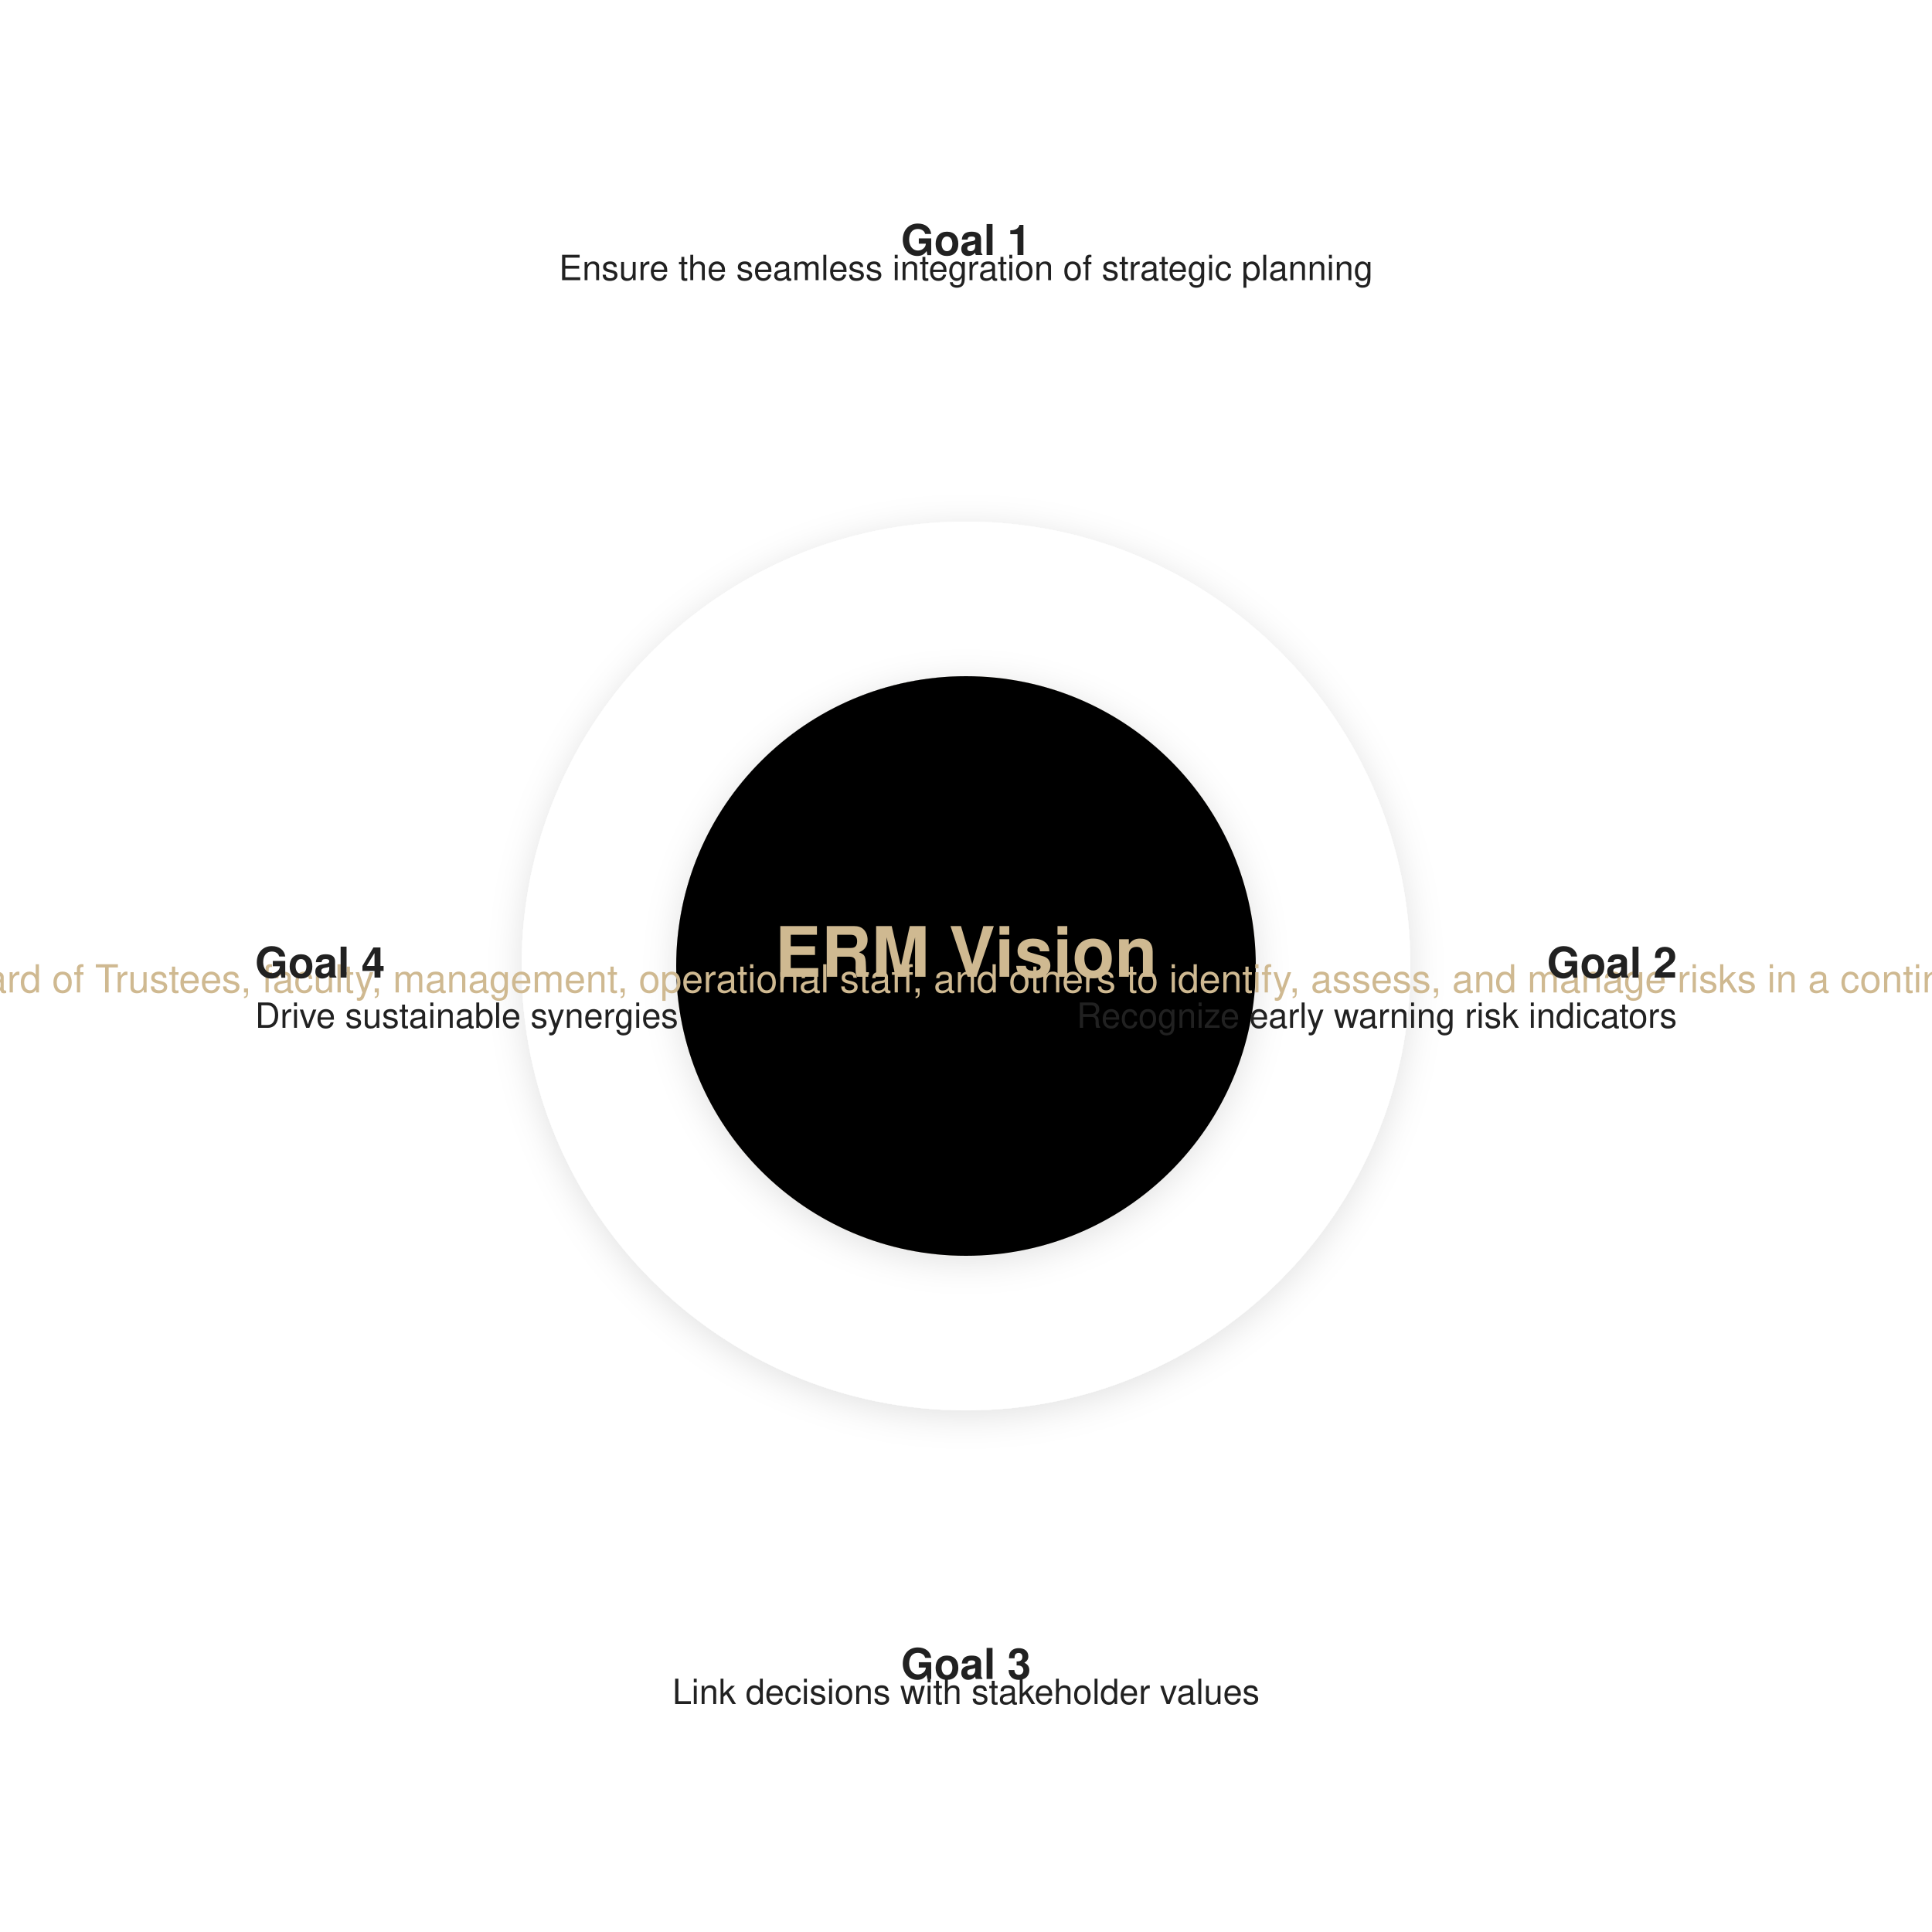
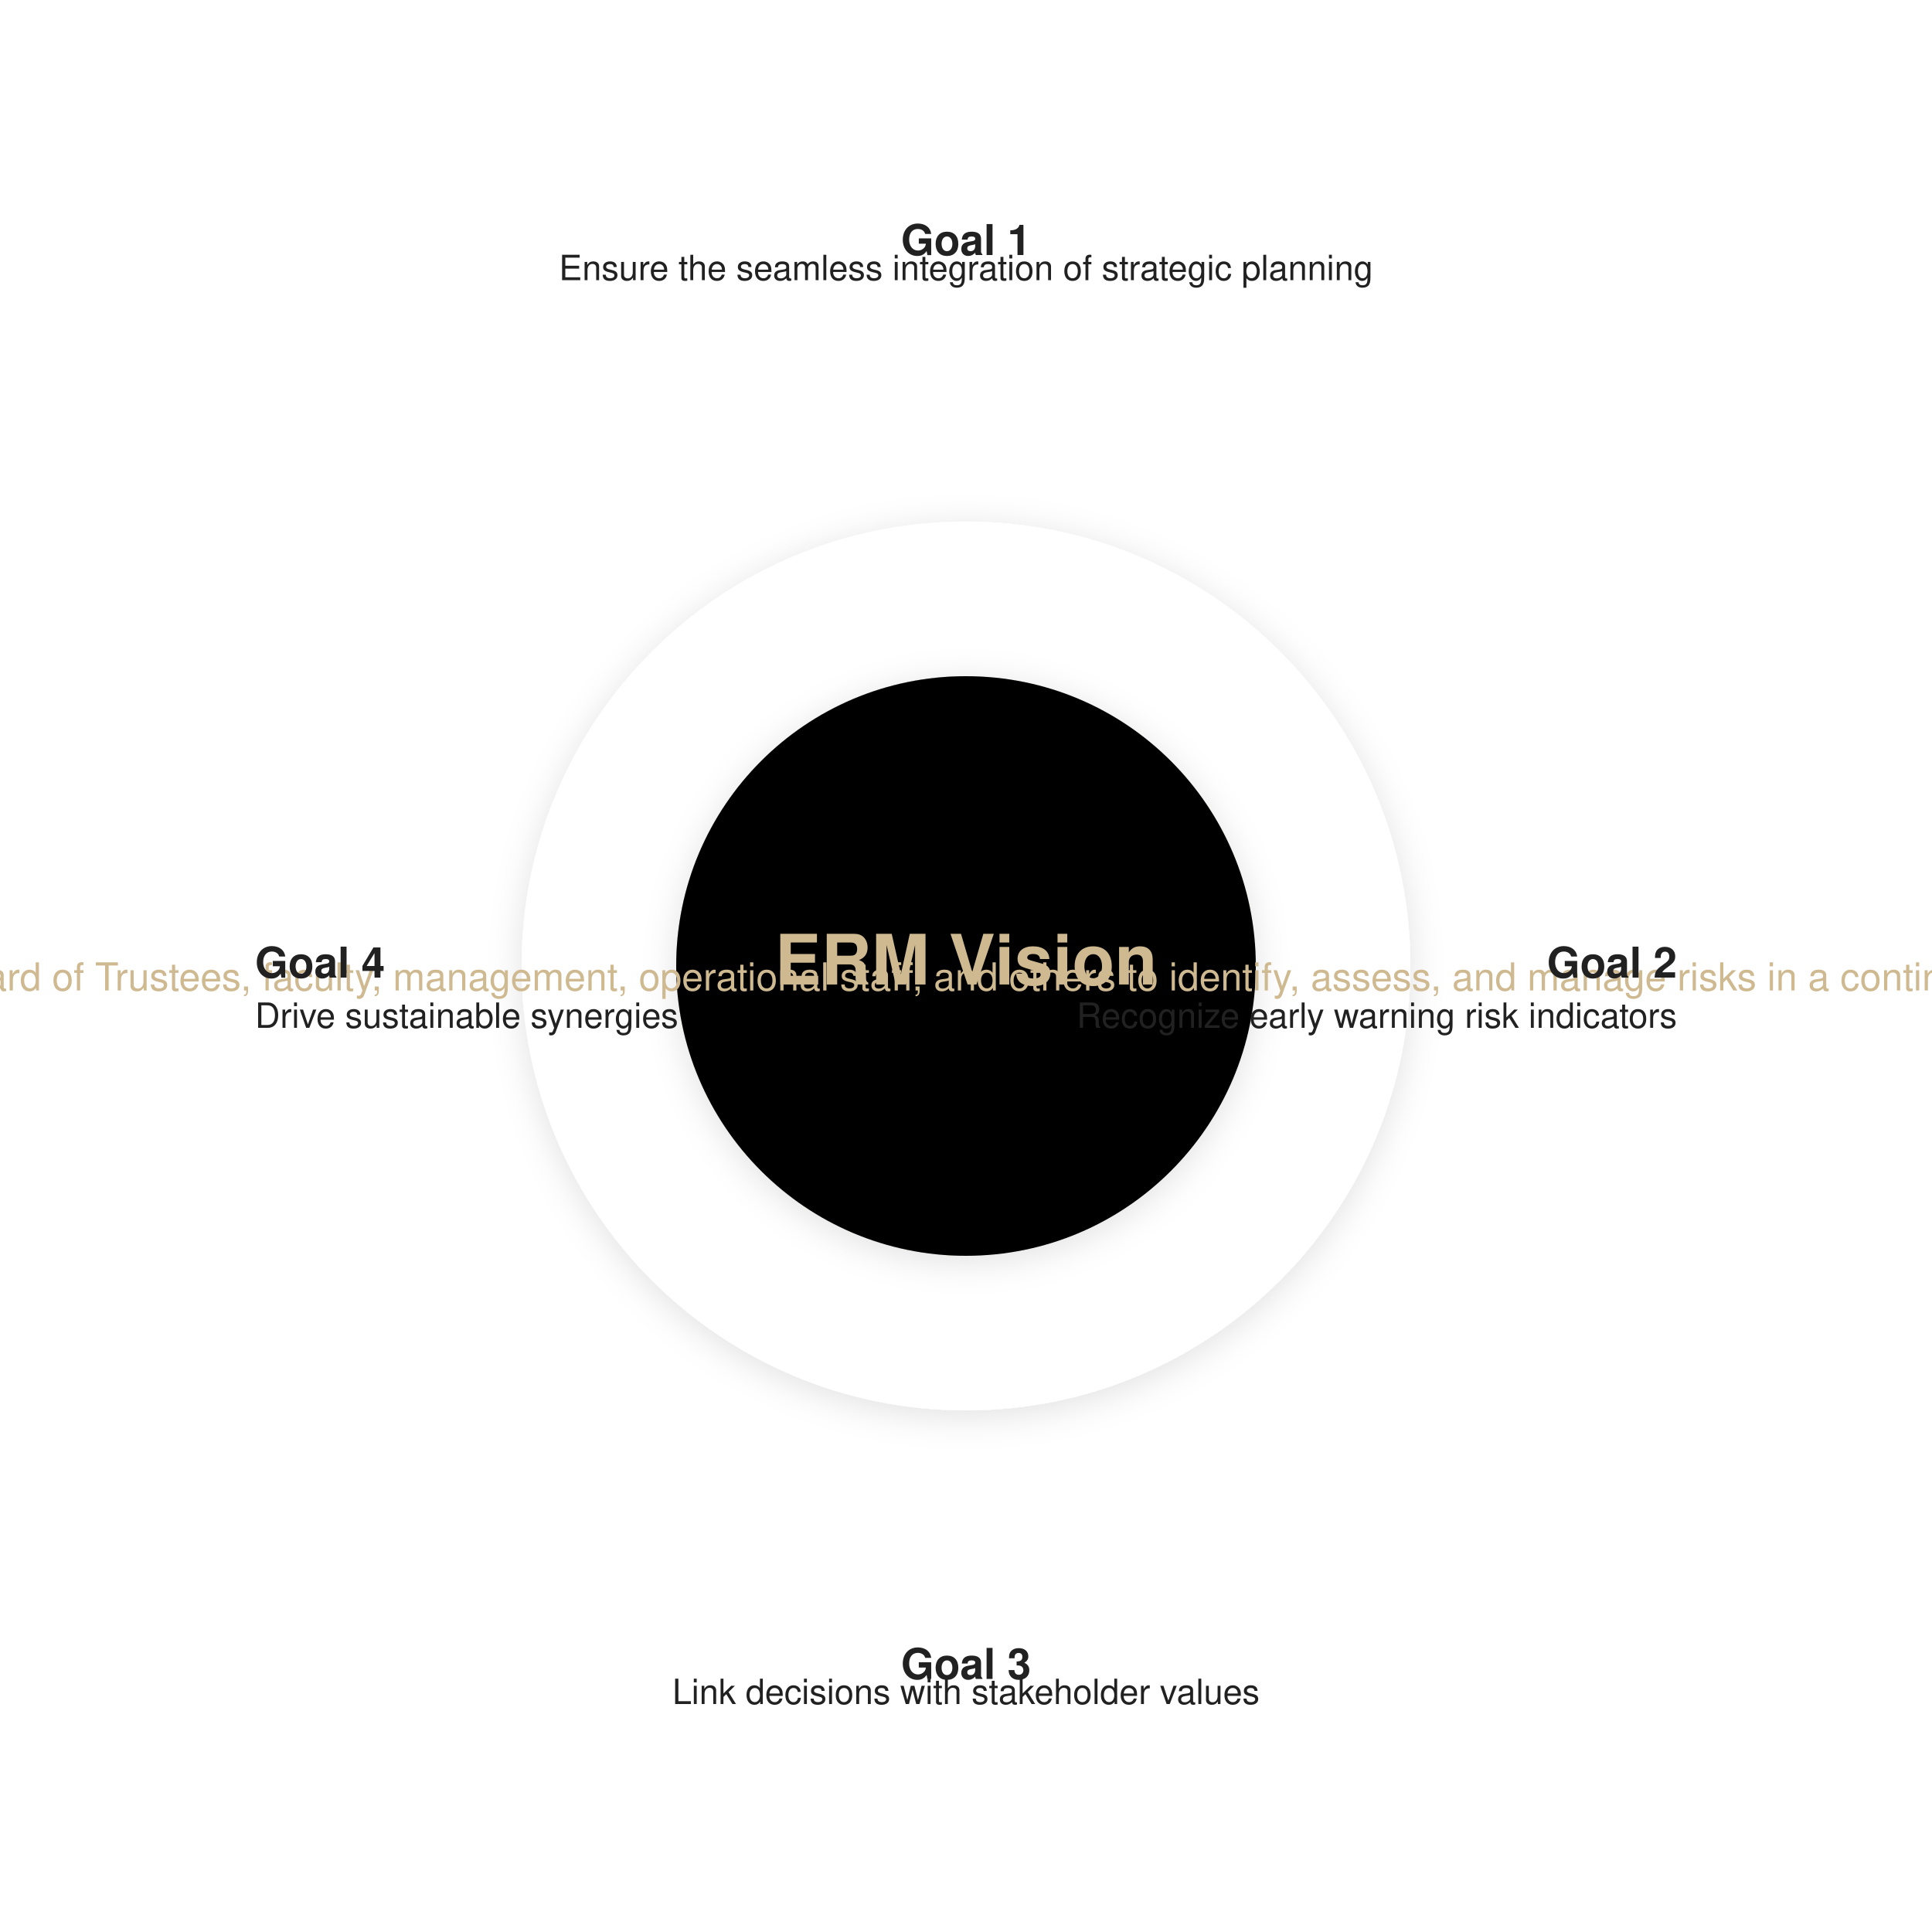
<svg xmlns="http://www.w3.org/2000/svg" viewBox="0 0 1000 1000" role="img" aria-labelledby="title desc">
  <defs>
    <style>
      .text { font-family: 'Acumin Pro', Helvetica, Arial, sans-serif; fill: #212121; }
      .visionTitle { font-weight: 800; font-size: 36px; }
      .visionBody { font-size: 20px; }
      .goalTitle { font-weight: 700; text-transform: uppercase; font-size: 22px; }
      .goalBody { font-size: 18px; }
      .softShadow { filter: drop-shadow(0 6px 18px rgba(0,0,0,0.12)); }
    </style>
    <clipPath id="innerHole">
      <circle cx="500" cy="500" r="300" />
    </clipPath>
  </defs>
  <rect width="100%" height="100%" fill="#ffffff" />
  <g id="scaled-graphic" transform="translate(500,500) scale(0.5) translate(-500,-500)">
    <g class="softShadow">
      <circle cx="500" cy="500" r="460" fill="#ffffff" />
      <g clip-path="url(#innerHole)">
        <path d="M500,500 L500,40 A460,460 0 0 1 860,500 Z" fill="#D7C49E" />
        <path d="M500,500 L860,500 A460,460 0 0 1 500,960 Z" fill="#E9E2D0" />
        <path d="M500,500 L500,960 A460,460 0 0 1 140,500 Z" fill="#B7A57A" />
        <path d="M500,500 L140,500 A460,460 0 0 1 500,40 Z" fill="#7D7368" />
      </g>
      <circle cx="500" cy="500" r="300" fill="#ffffff" />
    </g>
    <g class="softShadow">
      <circle cx="500" cy="500" r="300" fill="#000000" />
    </g>
  </g>
  <g class="text" text-anchor="middle">
-     <text x="500" y="493" dominant-baseline="middle" class="visionTitle" fill="#CFB991">ERM Vision</text>
-     <text x="500" y="507" dominant-baseline="middle" class="visionBody" fill="#CFB991">Enable all decision makers, including the Board of Trustees, faculty, management, operational staff, and others to identify, assess, and manage risks in a continuously changing and uncertain environment.</text>
+     <text x="500" y="497" dominant-baseline="middle" class="visionTitle" fill="#CFB991">ERM Vision</text>
+     <text x="500" y="506" dominant-baseline="middle" class="visionBody" fill="#CFB991">Enable all decision makers, including the Board of Trustees, faculty, management, operational staff, and others to identify, assess, and manage risks in a continuously changing and uncertain environment.</text>
  </g>
  <g class="text">
    <text x="500" y="132" text-anchor="middle" class="goalTitle">Goal 1</text>
    <text x="500" y="145" text-anchor="middle" class="goalBody">Ensure the seamless integration of strategic planning</text>
    <text x="868" y="506" text-anchor="end" class="goalTitle">Goal 2</text>
    <text x="868" y="532" text-anchor="end" class="goalBody">Recognize early warning risk indicators</text>
    <text x="500" y="869" text-anchor="middle" class="goalTitle">Goal 3</text>
    <text x="500" y="882" text-anchor="middle" class="goalBody">Link decisions with stakeholder values</text>
    <text x="132" y="506" text-anchor="start" class="goalTitle">Goal 4</text>
    <text x="132" y="532" text-anchor="start" class="goalBody">Drive sustainable synergies</text>
  </g>
</svg>
